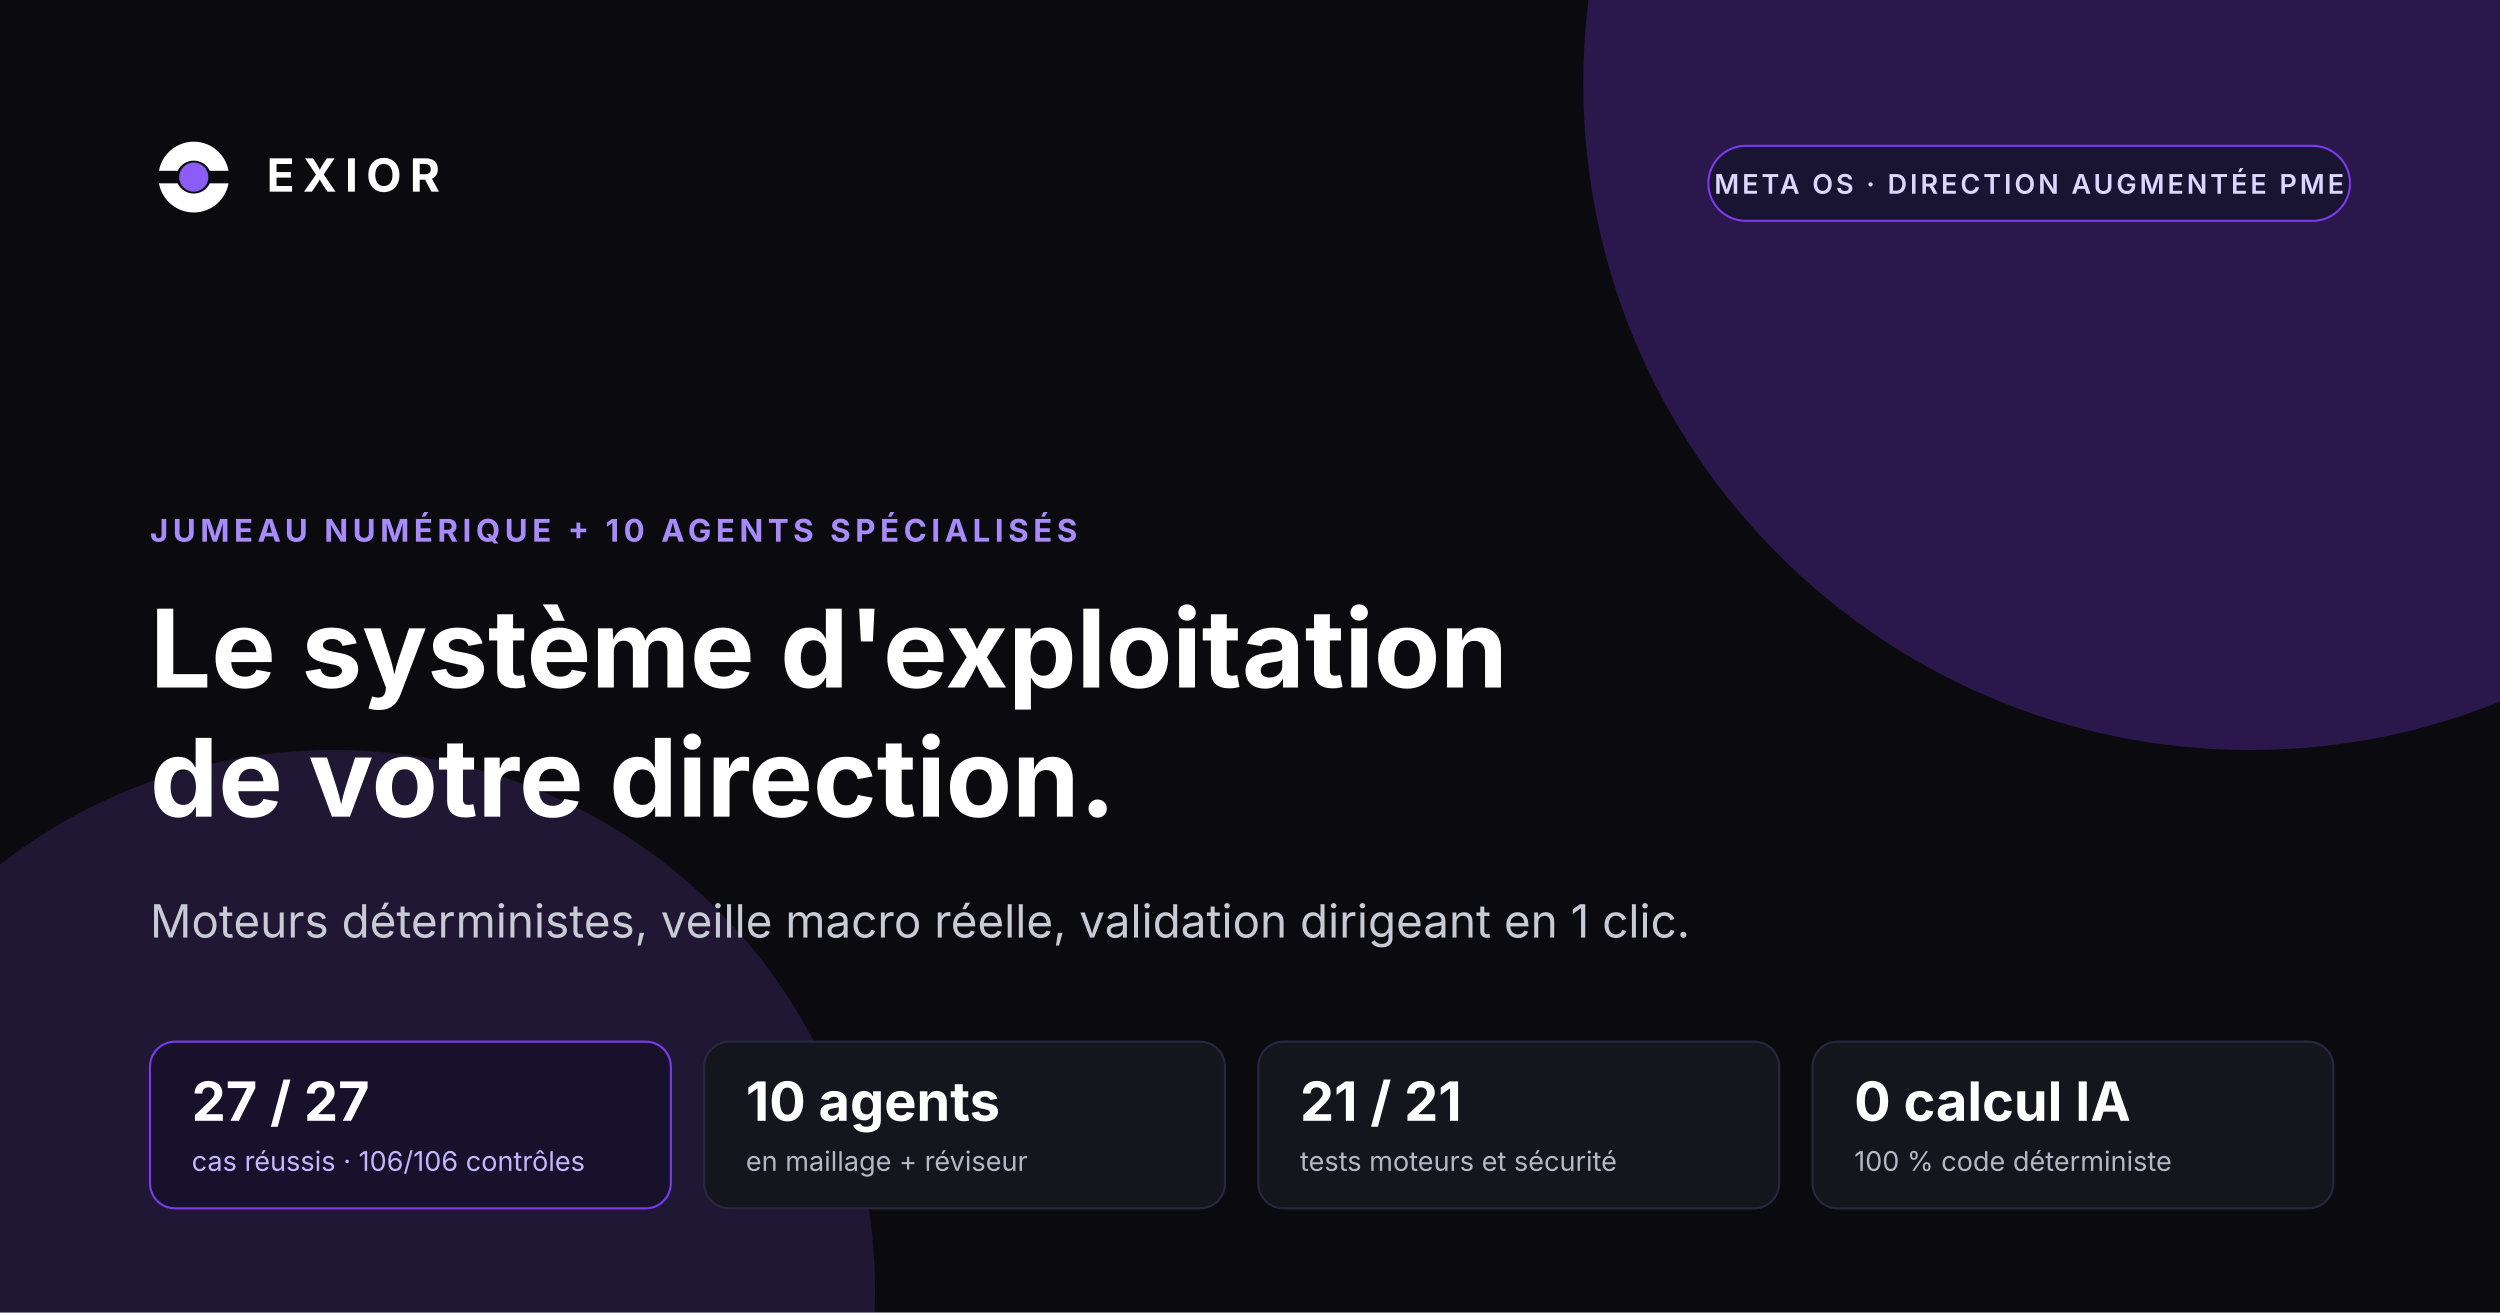
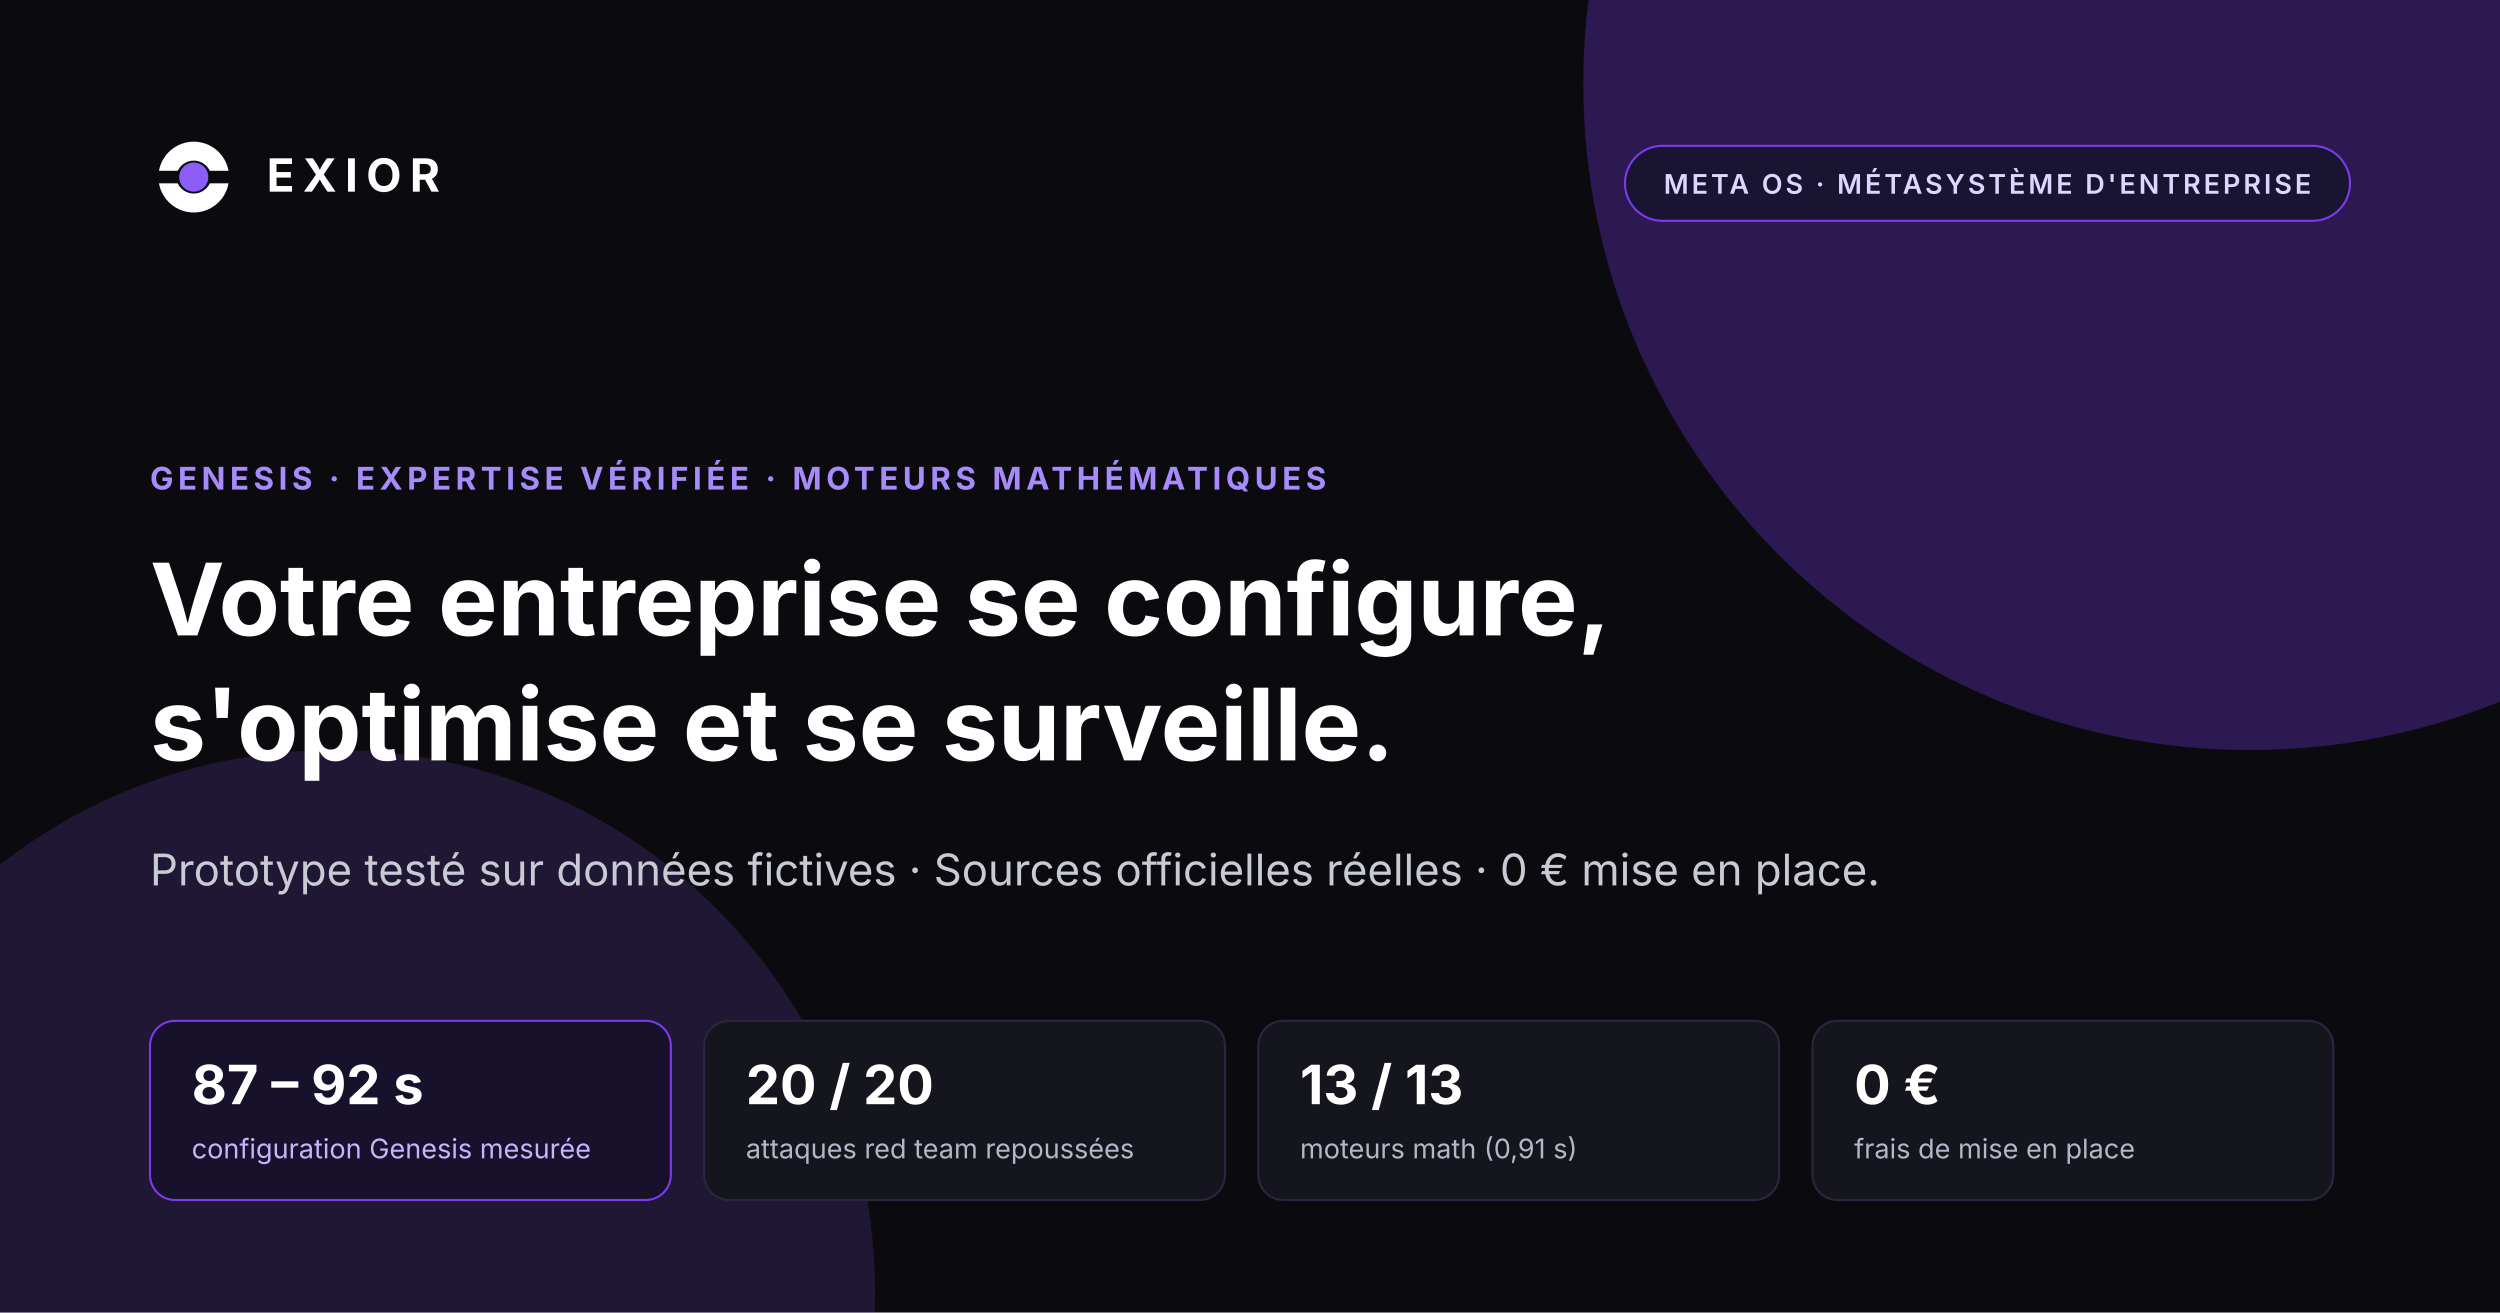
<svg xmlns="http://www.w3.org/2000/svg" width="1200" height="630" viewBox="0 0 1200 630">
  <rect width="1200" height="630" fill="#0B0B0F" />
-   <circle cx="1080" cy="40" r="320" fill="#7C3AED" fill-opacity="0.28" />
+   <circle cx="1080" cy="40" r="320" fill="#7C3AED" fill-opacity="0.30" />
  <circle cx="160" cy="620" r="260" fill="#8B5CF6" fill-opacity="0.16" />
  <g transform="translate(72,64)">
    <path d="M21 4A17 17 0 0 1 37.7 18H28.7A8.5 8.5 0 0 0 13.3 18H4.3A17 17 0 0 1 21 4Z" fill="#FFFFFF" />
    <path d="M21 38A17 17 0 0 1 4.3 24H13.3A8.5 8.5 0 0 0 28.7 24H37.7A17 17 0 0 1 21 38Z" fill="#FFFFFF" />
    <circle cx="21" cy="21" r="7" fill="#8B5CF6" />
    <text x="56" y="28" font-family="Inter, ui-sans-serif, system-ui, sans-serif" font-size="22" font-weight="700" letter-spacing="4" fill="#FFFFFF">EXIOR</text>
  </g>
-   <rect x="820" y="70" width="308" height="36" rx="18" fill="#1A1433" stroke="#7C3AED" />
-   <text x="974" y="93" text-anchor="middle" font-family="Inter, ui-sans-serif, system-ui, sans-serif" font-size="13" font-weight="600" letter-spacing="1.4" fill="#DDD6FE">META OS  ·  DIRECTION AUGMENTÉE PME</text>
-   <text x="72" y="260" font-family="Inter, ui-sans-serif, system-ui, sans-serif" font-size="15" font-weight="700" letter-spacing="2.2" fill="#A78BFA">JUMEAU NUMÉRIQUE  +  10 AGENTS SPÉCIALISÉS</text>
-   <text x="72" y="330" font-family="Inter, ui-sans-serif, system-ui, sans-serif" font-size="52" font-weight="700" fill="#FFFFFF">Le système d'exploitation</text>
-   <text x="72" y="392" font-family="Inter, ui-sans-serif, system-ui, sans-serif" font-size="52" font-weight="700" fill="#FFFFFF">de votre direction.</text>
-   <text x="72" y="450" font-family="Inter, ui-sans-serif, system-ui, sans-serif" font-size="22" fill="#C8CAD4">Moteurs déterministes, veille macro réelle, validation dirigeant en 1 clic.</text>
+   <rect x="780" y="70" width="348" height="36" rx="18" fill="#1A1433" stroke="#7C3AED" />
+   <text x="954" y="93" text-anchor="middle" font-family="Inter, ui-sans-serif, system-ui, sans-serif" font-size="13" font-weight="600" letter-spacing="1.4" fill="#DDD6FE">META OS  ·  MÉTASYSTÈME D'ENTREPRISE</text>
+   <text x="72" y="235" font-family="Inter, ui-sans-serif, system-ui, sans-serif" font-size="15" font-weight="700" letter-spacing="2.2" fill="#A78BFA">GENESIS  ·  EXPERTISE VÉRIFIÉE  ·  MOTEURS MATHÉMATIQUES</text>
+   <text x="72" y="305" font-family="Inter, ui-sans-serif, system-ui, sans-serif" font-size="48" font-weight="700" fill="#FFFFFF">Votre entreprise se configure,</text>
+   <text x="72" y="365" font-family="Inter, ui-sans-serif, system-ui, sans-serif" font-size="48" font-weight="700" fill="#FFFFFF">s'optimise et se surveille.</text>
+   <text x="72" y="425" font-family="Inter, ui-sans-serif, system-ui, sans-serif" font-size="21" fill="#C8CAD4">Prototype testé sur données fictives · Sources officielles réelles · 0 € mise en place.</text>
  <g font-family="Inter, ui-sans-serif, system-ui, sans-serif">
-     <rect x="72" y="500" width="250" height="80" rx="12" fill="#17112B" stroke="#7C3AED" />
-     <text x="92" y="538" font-size="26" font-weight="700" fill="#FFFFFF">27 / 27</text>
-     <text x="92" y="562" font-size="13" fill="#C4B5FD">cas réussis · 106/106 contrôles</text>
-     <rect x="338" y="500" width="250" height="80" rx="12" fill="#14151D" stroke="#2A2640" />
-     <text x="358" y="538" font-size="26" font-weight="700" fill="#FFFFFF">10 agents</text>
-     <text x="358" y="562" font-size="13" fill="#B4B7C5">en maillage + réviseur</text>
-     <rect x="604" y="500" width="250" height="80" rx="12" fill="#14151D" stroke="#2A2640" />
-     <text x="624" y="538" font-size="26" font-weight="700" fill="#FFFFFF">21 / 21</text>
-     <text x="624" y="562" font-size="13" fill="#B4B7C5">tests moteurs et sécurité</text>
-     <rect x="870" y="500" width="250" height="80" rx="12" fill="#14151D" stroke="#2A2640" />
-     <text x="890" y="538" font-size="26" font-weight="700" fill="#FFFFFF">0 calcul IA</text>
-     <text x="890" y="562" font-size="13" fill="#B4B7C5">100 % code déterministe</text>
+     <rect x="72" y="490" width="250" height="86" rx="12" fill="#17112B" stroke="#7C3AED" />
+     <text x="92" y="530" font-size="26" font-weight="700" fill="#FFFFFF">87 – 92 s</text>
+     <text x="92" y="556" font-size="13" fill="#C4B5FD">configuration Genesis mesurée</text>
+     <rect x="338" y="490" width="250" height="86" rx="12" fill="#14151D" stroke="#2A2640" />
+     <text x="358" y="530" font-size="26" font-weight="700" fill="#FFFFFF">20 / 20</text>
+     <text x="358" y="556" font-size="13" fill="#B4B7C5">attaques red team repoussées</text>
+     <rect x="604" y="490" width="250" height="86" rx="12" fill="#14151D" stroke="#2A2640" />
+     <text x="624" y="530" font-size="26" font-weight="700" fill="#FFFFFF">13 / 13</text>
+     <text x="624" y="556" font-size="13" fill="#B4B7C5">moteurs math (0,91 s)</text>
+     <rect x="870" y="490" width="250" height="86" rx="12" fill="#14151D" stroke="#2A2640" />
+     <text x="890" y="530" font-size="26" font-weight="700" fill="#FFFFFF">0 €</text>
+     <text x="890" y="556" font-size="13" fill="#B4B7C5">frais de mise en place</text>
  </g>
</svg>
